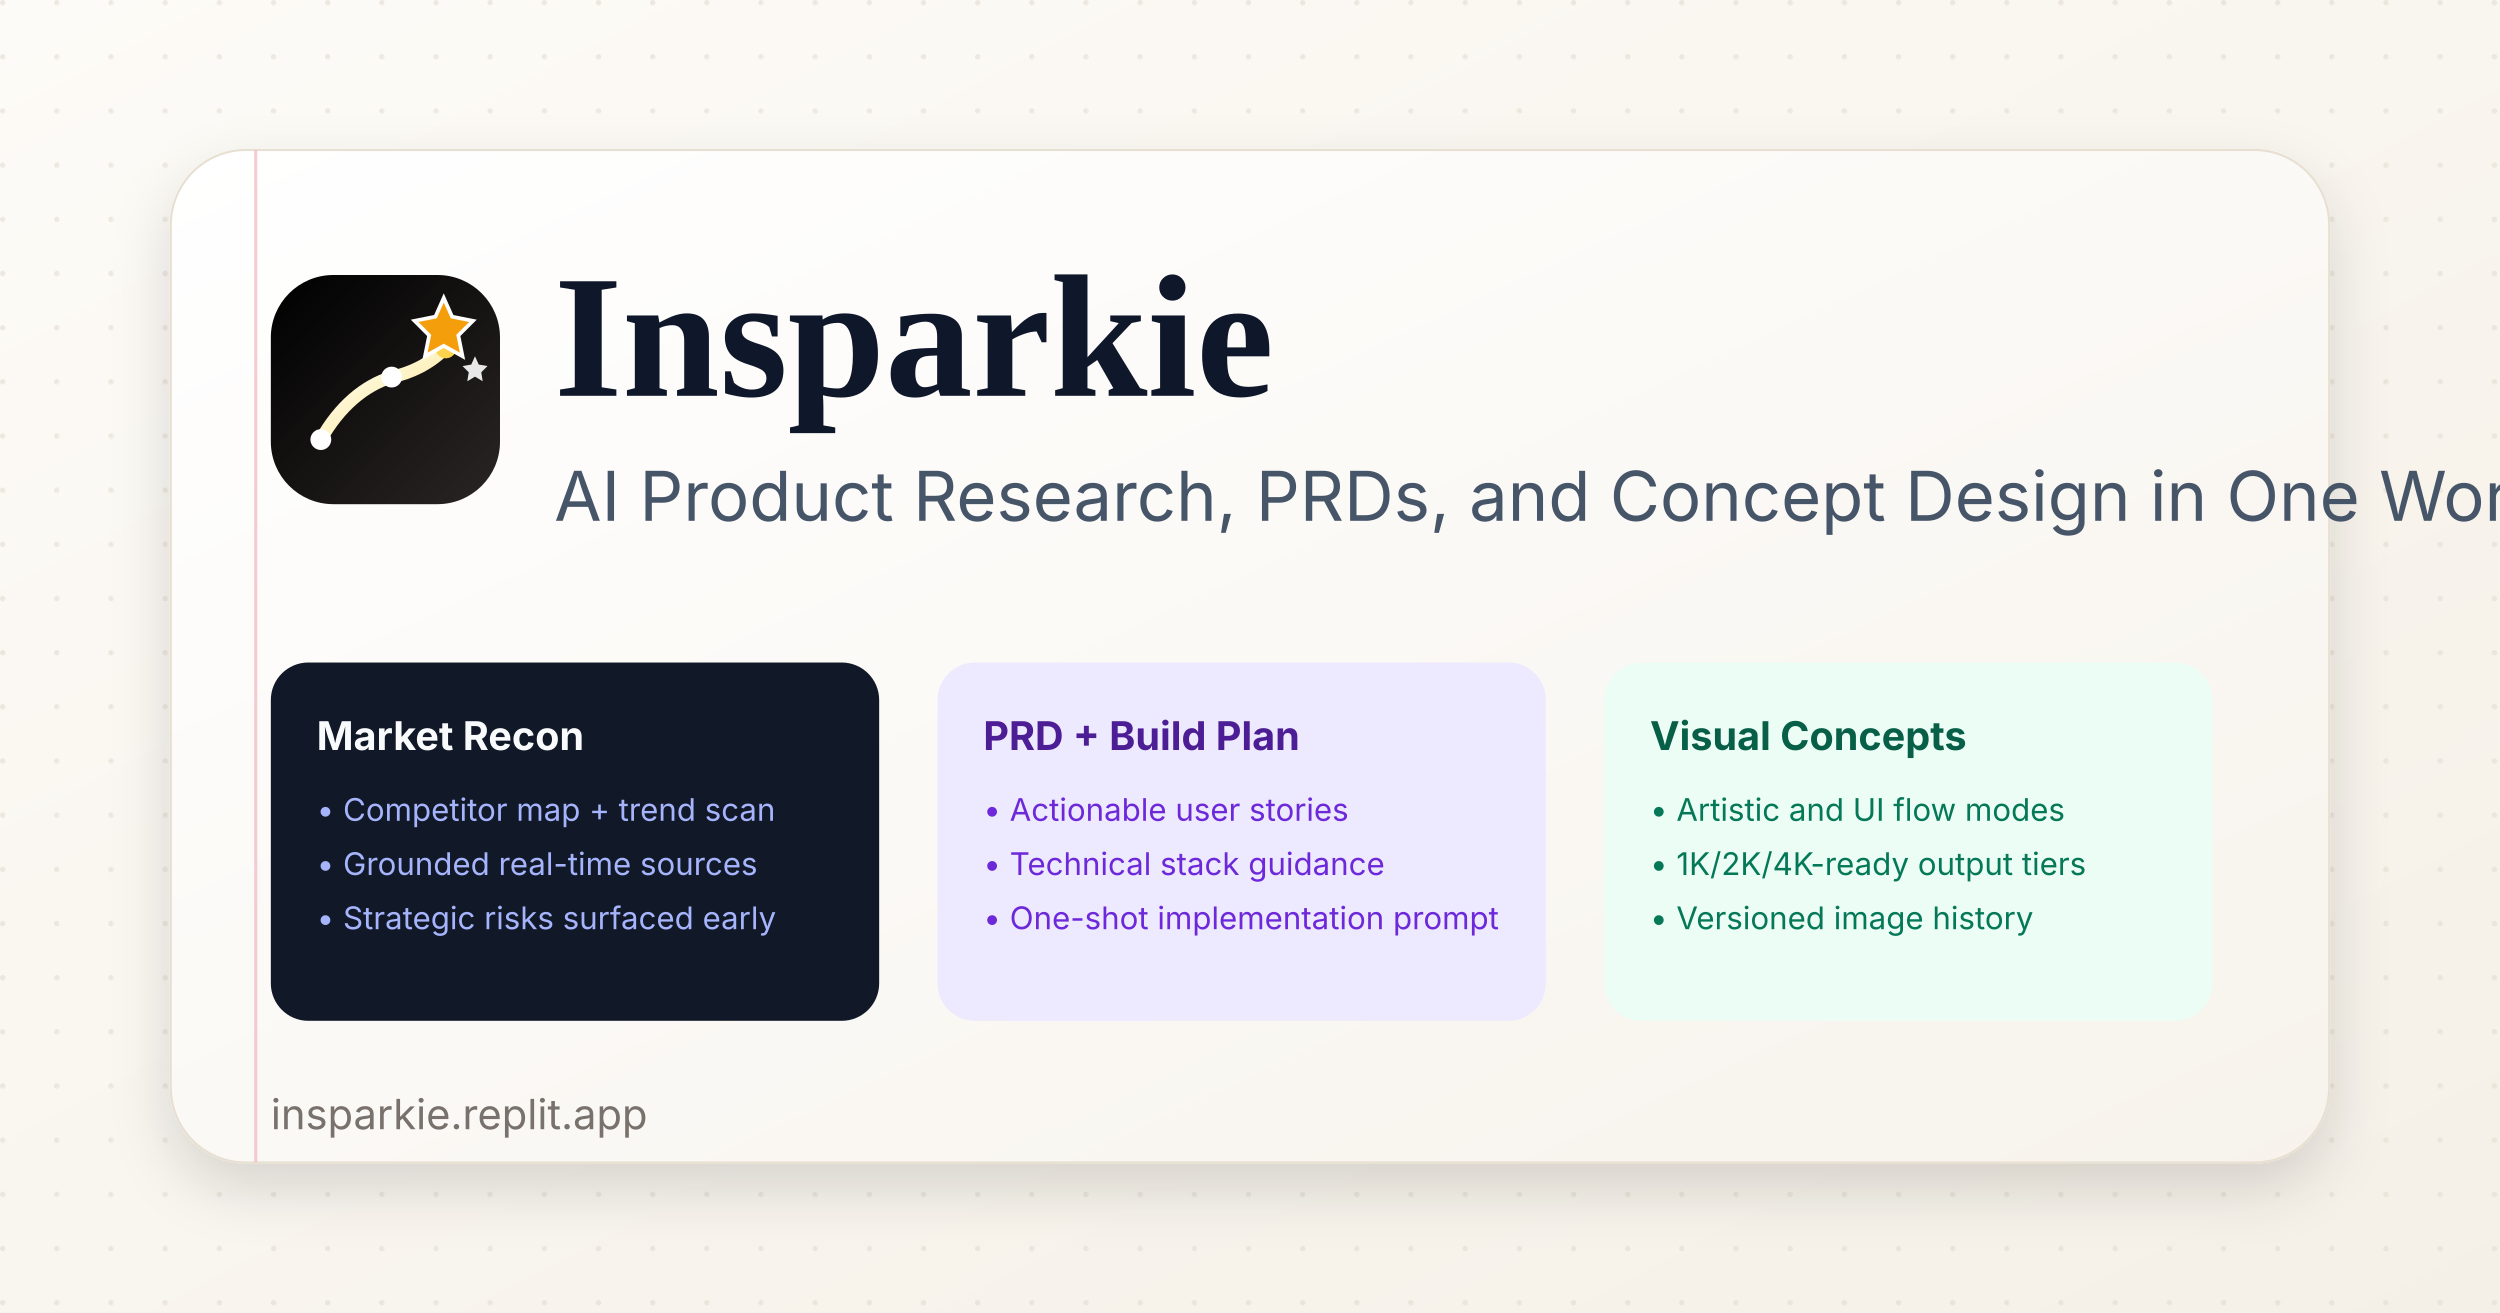
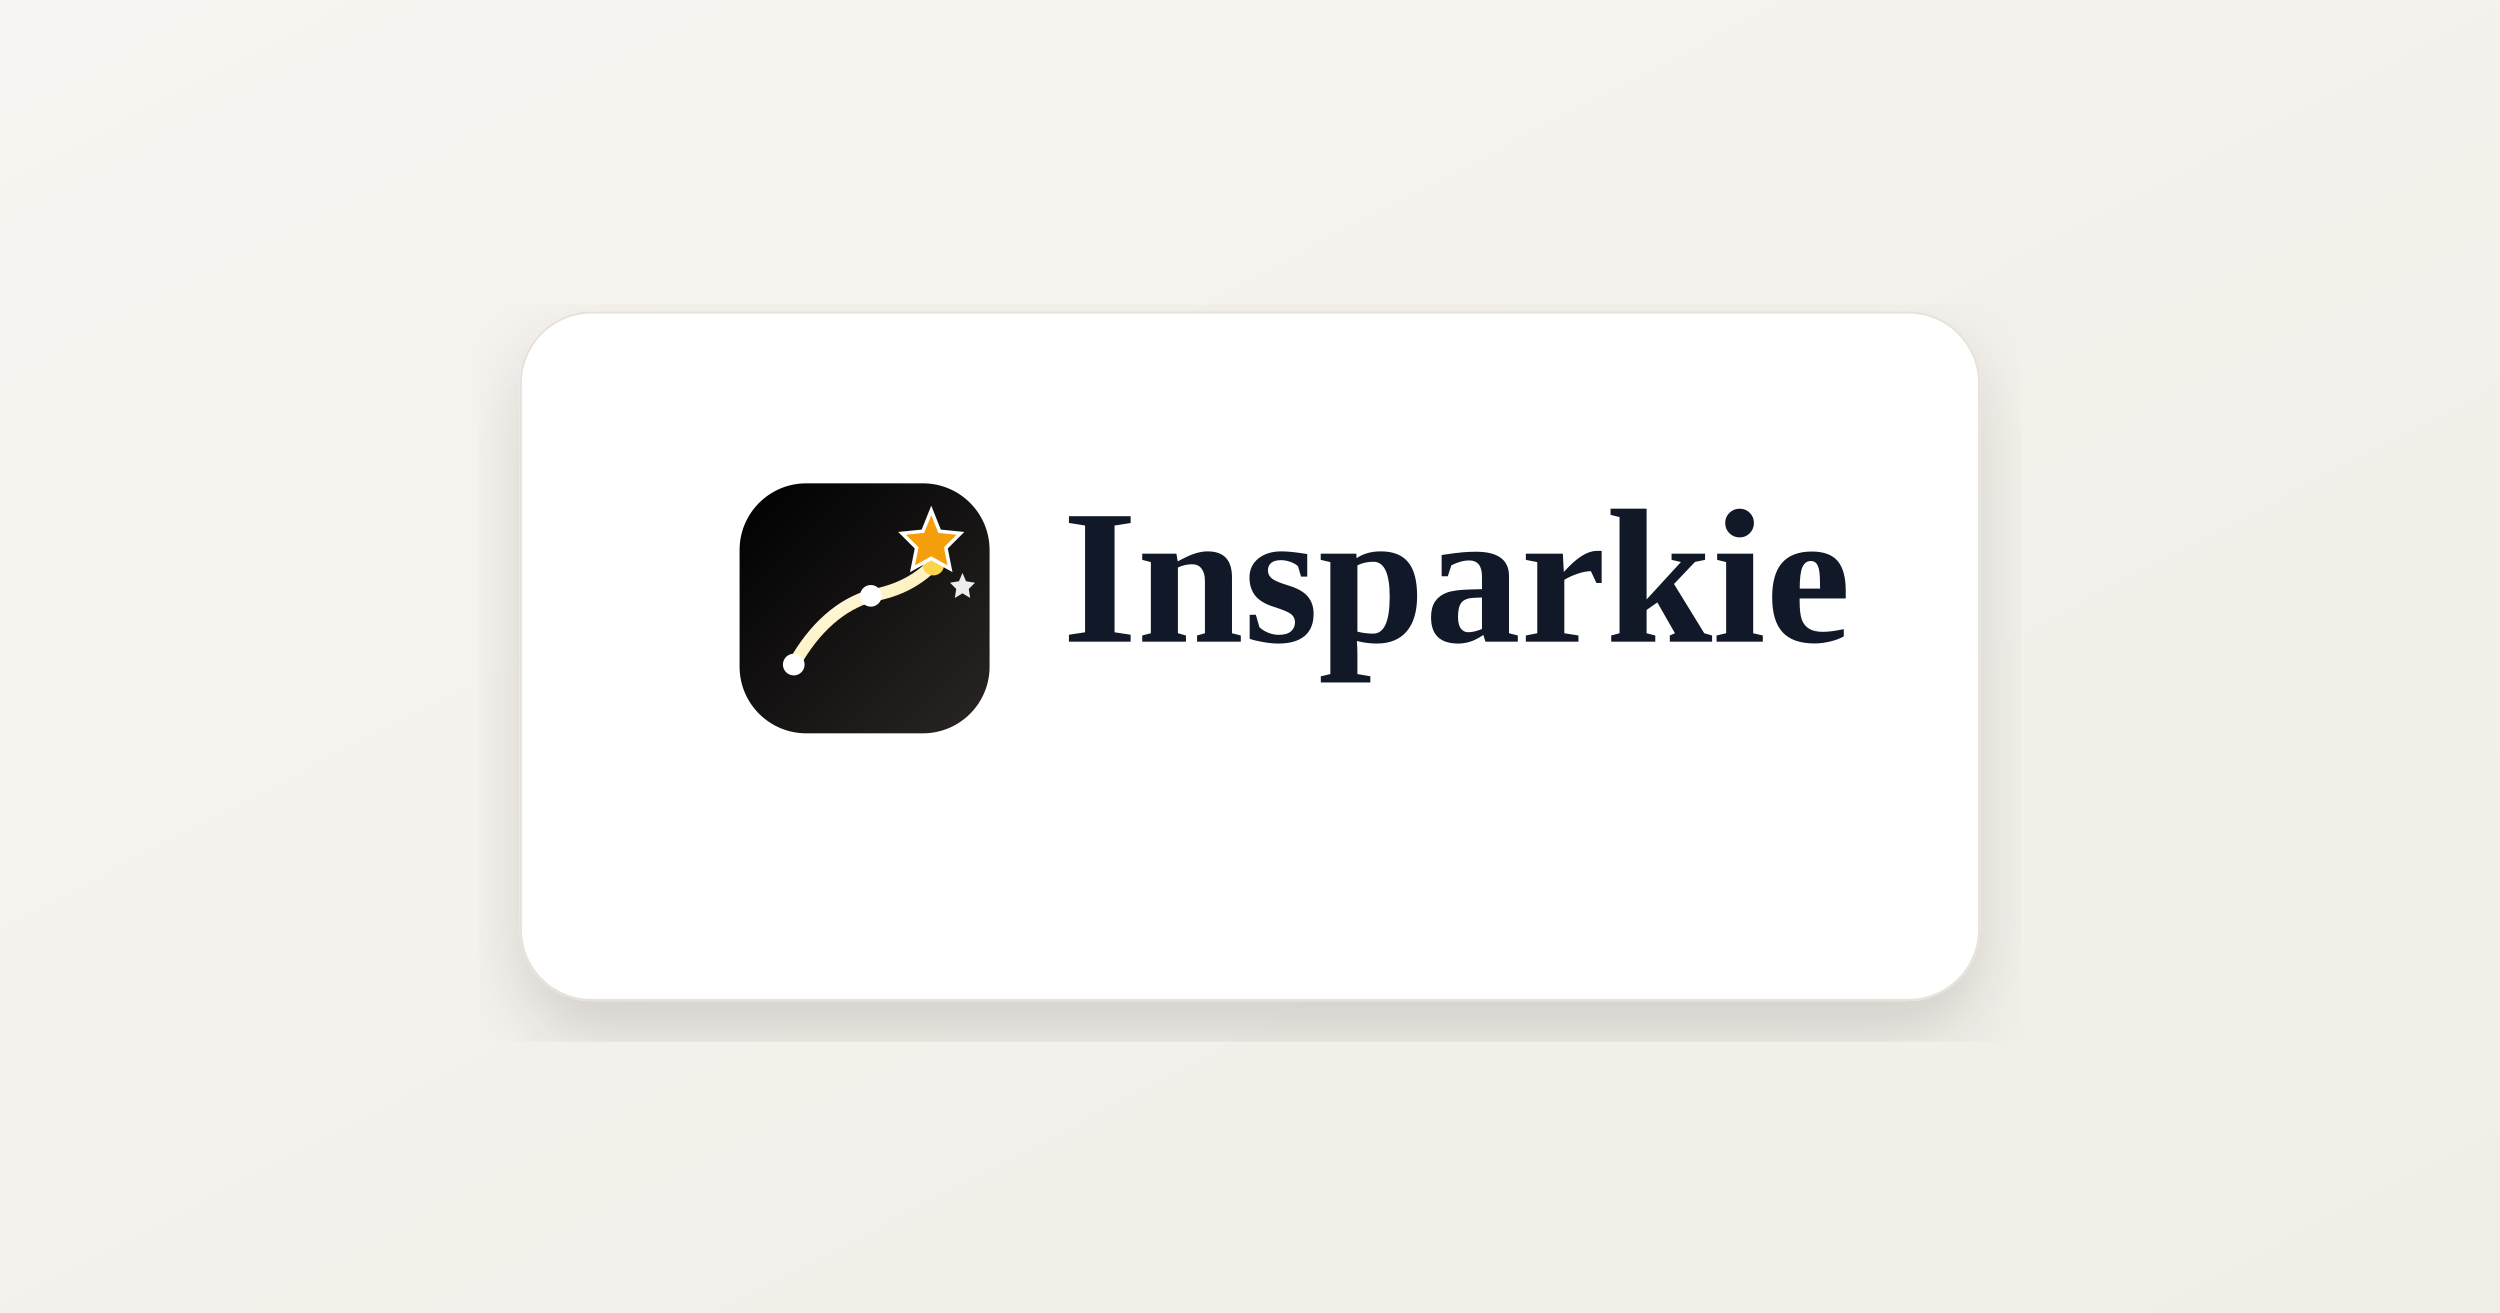
<svg xmlns="http://www.w3.org/2000/svg" width="1200" height="630" viewBox="0 0 1200 630" fill="none">
  <defs>
    <linearGradient id="bg" x1="0" y1="0" x2="1" y2="1">
-       <stop offset="0%" stop-color="#FDFBF7" />
-       <stop offset="100%" stop-color="#F5F0E7" />
-     </linearGradient>
-     <linearGradient id="panel" x1="0" y1="0" x2="1" y2="1">
-       <stop offset="0%" stop-color="#FFFFFF" />
-       <stop offset="100%" stop-color="#F7F3EC" />
+       <stop offset="0%" stop-color="#F7F5F1" />
+       <stop offset="100%" stop-color="#F1EEE7" />
    </linearGradient>
    <linearGradient id="brandBg" x1="0" y1="0" x2="1" y2="1">
      <stop offset="0%" stop-color="#000000" />
      <stop offset="100%" stop-color="#292524" />
    </linearGradient>
    <linearGradient id="line" x1="0" y1="0" x2="1" y2="1">
      <stop offset="0%" stop-color="#FFFFFF" />
      <stop offset="100%" stop-color="#FDE68A" />
    </linearGradient>
-     <pattern id="grid" width="26" height="26" patternUnits="userSpaceOnUse">
-       <circle cx="1.3" cy="1.3" r="1.3" fill="#D9D2C5" />
-     </pattern>
-     <filter id="shadow" x="0" y="0" width="1200" height="630" filterUnits="userSpaceOnUse">
-       <feDropShadow dx="0" dy="12" stdDeviation="14" flood-color="#000000" flood-opacity="0.14" />
+     <filter id="cardShadow" x="230" y="130" width="740" height="370" filterUnits="userSpaceOnUse">
+       <feDropShadow dx="0" dy="16" stdDeviation="16" flood-color="#000000" flood-opacity="0.14" />
    </filter>
  </defs>
  <rect width="1200" height="630" fill="url(#bg)" />
-   <rect width="1200" height="630" fill="url(#grid)" opacity="0.45" />
-   <g filter="url(#shadow)">
-     <rect x="82" y="72" width="1036" height="486" rx="36" fill="url(#panel)" stroke="#E7DFD1" />
+   <g filter="url(#cardShadow)">
+     <rect x="250" y="150" width="700" height="330" rx="34" fill="#FFFFFF" stroke="#E7E2D9" />
  </g>
-   <rect x="122" y="72" width="1.5" height="486" fill="#F1BFC6" opacity="0.8" />
-   <g transform="translate(130 132)">
-     <rect width="110" height="110" rx="30" fill="url(#brandBg)" />
-     <path d="M24 79C33 63 45 53 58 49C67 47 76 43 84 35" stroke="url(#line)" stroke-width="6" stroke-linecap="round" />
-     <circle cx="24" cy="79" r="5" fill="#FFFFFF" />
-     <circle cx="58" cy="49" r="5" fill="#FFFFFF" />
-     <circle cx="84" cy="35" r="5" fill="#FCD34D" />
-     <path d="M83 11L87 20L97 22L90 29L92 39L83 34L74 39L76 29L69 22L79 20L83 11Z" fill="#F59E0B" stroke="#FFFFFF" stroke-width="1.8" />
-     <path d="M98 39L99.8 43L104 43.7L101 46.7L101.7 51L98 48.8L94.3 51L95 46.7L92 43.7L96.2 43Z" fill="#FFFFFF" opacity="0.9" />
+   <g transform="translate(355 232)">
+     <rect width="120" height="120" rx="32" fill="url(#brandBg)" />
+     <path d="M26 87C36 69 49 58 63 54C74 52 84 48 93 39" stroke="url(#line)" stroke-width="6" stroke-linecap="round" />
+     <circle cx="26" cy="87" r="5.2" fill="#FFFFFF" />
+     <circle cx="63" cy="54" r="5.2" fill="#FFFFFF" />
+     <circle cx="93" cy="39" r="5.2" fill="#FCD34D" />
+     <path d="M92 13L96 23L106 24L99 31L101 41L92 36L83 41L85 31L78 24L88 23L92 13Z" fill="#F59E0B" stroke="#FFFFFF" stroke-width="1.7" />
+     <path d="M107 43L108.7 47L113 47.7L110 50.7L110.7 55L107 52.8L103.3 55L104 50.7L101 47.7L105.3 47Z" fill="#FFFFFF" opacity="0.92" />
  </g>
-   <text x="266" y="190" fill="#0F172A" font-size="84" font-family="Georgia, 'Times New Roman', serif" font-weight="700">Insparkie</text>
-   <text x="266" y="250" fill="#475569" font-size="33" font-family="Inter, Arial, sans-serif">AI Product Research, PRDs, and Concept Design in One Workspace</text>
-   <g transform="translate(130 318)">
-     <rect width="292" height="172" rx="18" fill="#111827" />
-     <text x="22" y="42" fill="#F9FAFB" font-size="19" font-family="Inter, Arial, sans-serif" font-weight="700">Market Recon</text>
-     <text x="22" y="76" fill="#A5B4FC" font-size="15" font-family="Inter, Arial, sans-serif">• Competitor map + trend scan</text>
-     <text x="22" y="102" fill="#A5B4FC" font-size="15" font-family="Inter, Arial, sans-serif">• Grounded real-time sources</text>
-     <text x="22" y="128" fill="#A5B4FC" font-size="15" font-family="Inter, Arial, sans-serif">• Strategic risks surfaced early</text>
-   </g>
-   <g transform="translate(450 318)">
-     <rect width="292" height="172" rx="18" fill="#EDE9FE" />
-     <text x="22" y="42" fill="#4C1D95" font-size="19" font-family="Inter, Arial, sans-serif" font-weight="700">PRD + Build Plan</text>
-     <text x="22" y="76" fill="#6D28D9" font-size="15" font-family="Inter, Arial, sans-serif">• Actionable user stories</text>
-     <text x="22" y="102" fill="#6D28D9" font-size="15" font-family="Inter, Arial, sans-serif">• Technical stack guidance</text>
-     <text x="22" y="128" fill="#6D28D9" font-size="15" font-family="Inter, Arial, sans-serif">• One-shot implementation prompt</text>
-   </g>
-   <g transform="translate(770 318)">
-     <rect width="292" height="172" rx="18" fill="#ECFDF5" />
-     <text x="22" y="42" fill="#065F46" font-size="19" font-family="Inter, Arial, sans-serif" font-weight="700">Visual Concepts</text>
-     <text x="22" y="76" fill="#047857" font-size="15" font-family="Inter, Arial, sans-serif">• Artistic and UI flow modes</text>
-     <text x="22" y="102" fill="#047857" font-size="15" font-family="Inter, Arial, sans-serif">• 1K/2K/4K-ready output tiers</text>
-     <text x="22" y="128" fill="#047857" font-size="15" font-family="Inter, Arial, sans-serif">• Versioned image history</text>
-   </g>
-   <text x="130" y="542" fill="#78716C" font-size="20" font-family="Inter, Arial, sans-serif">insparkie.replit.app</text>
+   <text x="510" y="308" fill="#111827" font-size="92" font-family="Georgia, 'Times New Roman', serif" font-weight="700">Insparkie</text>
</svg>
